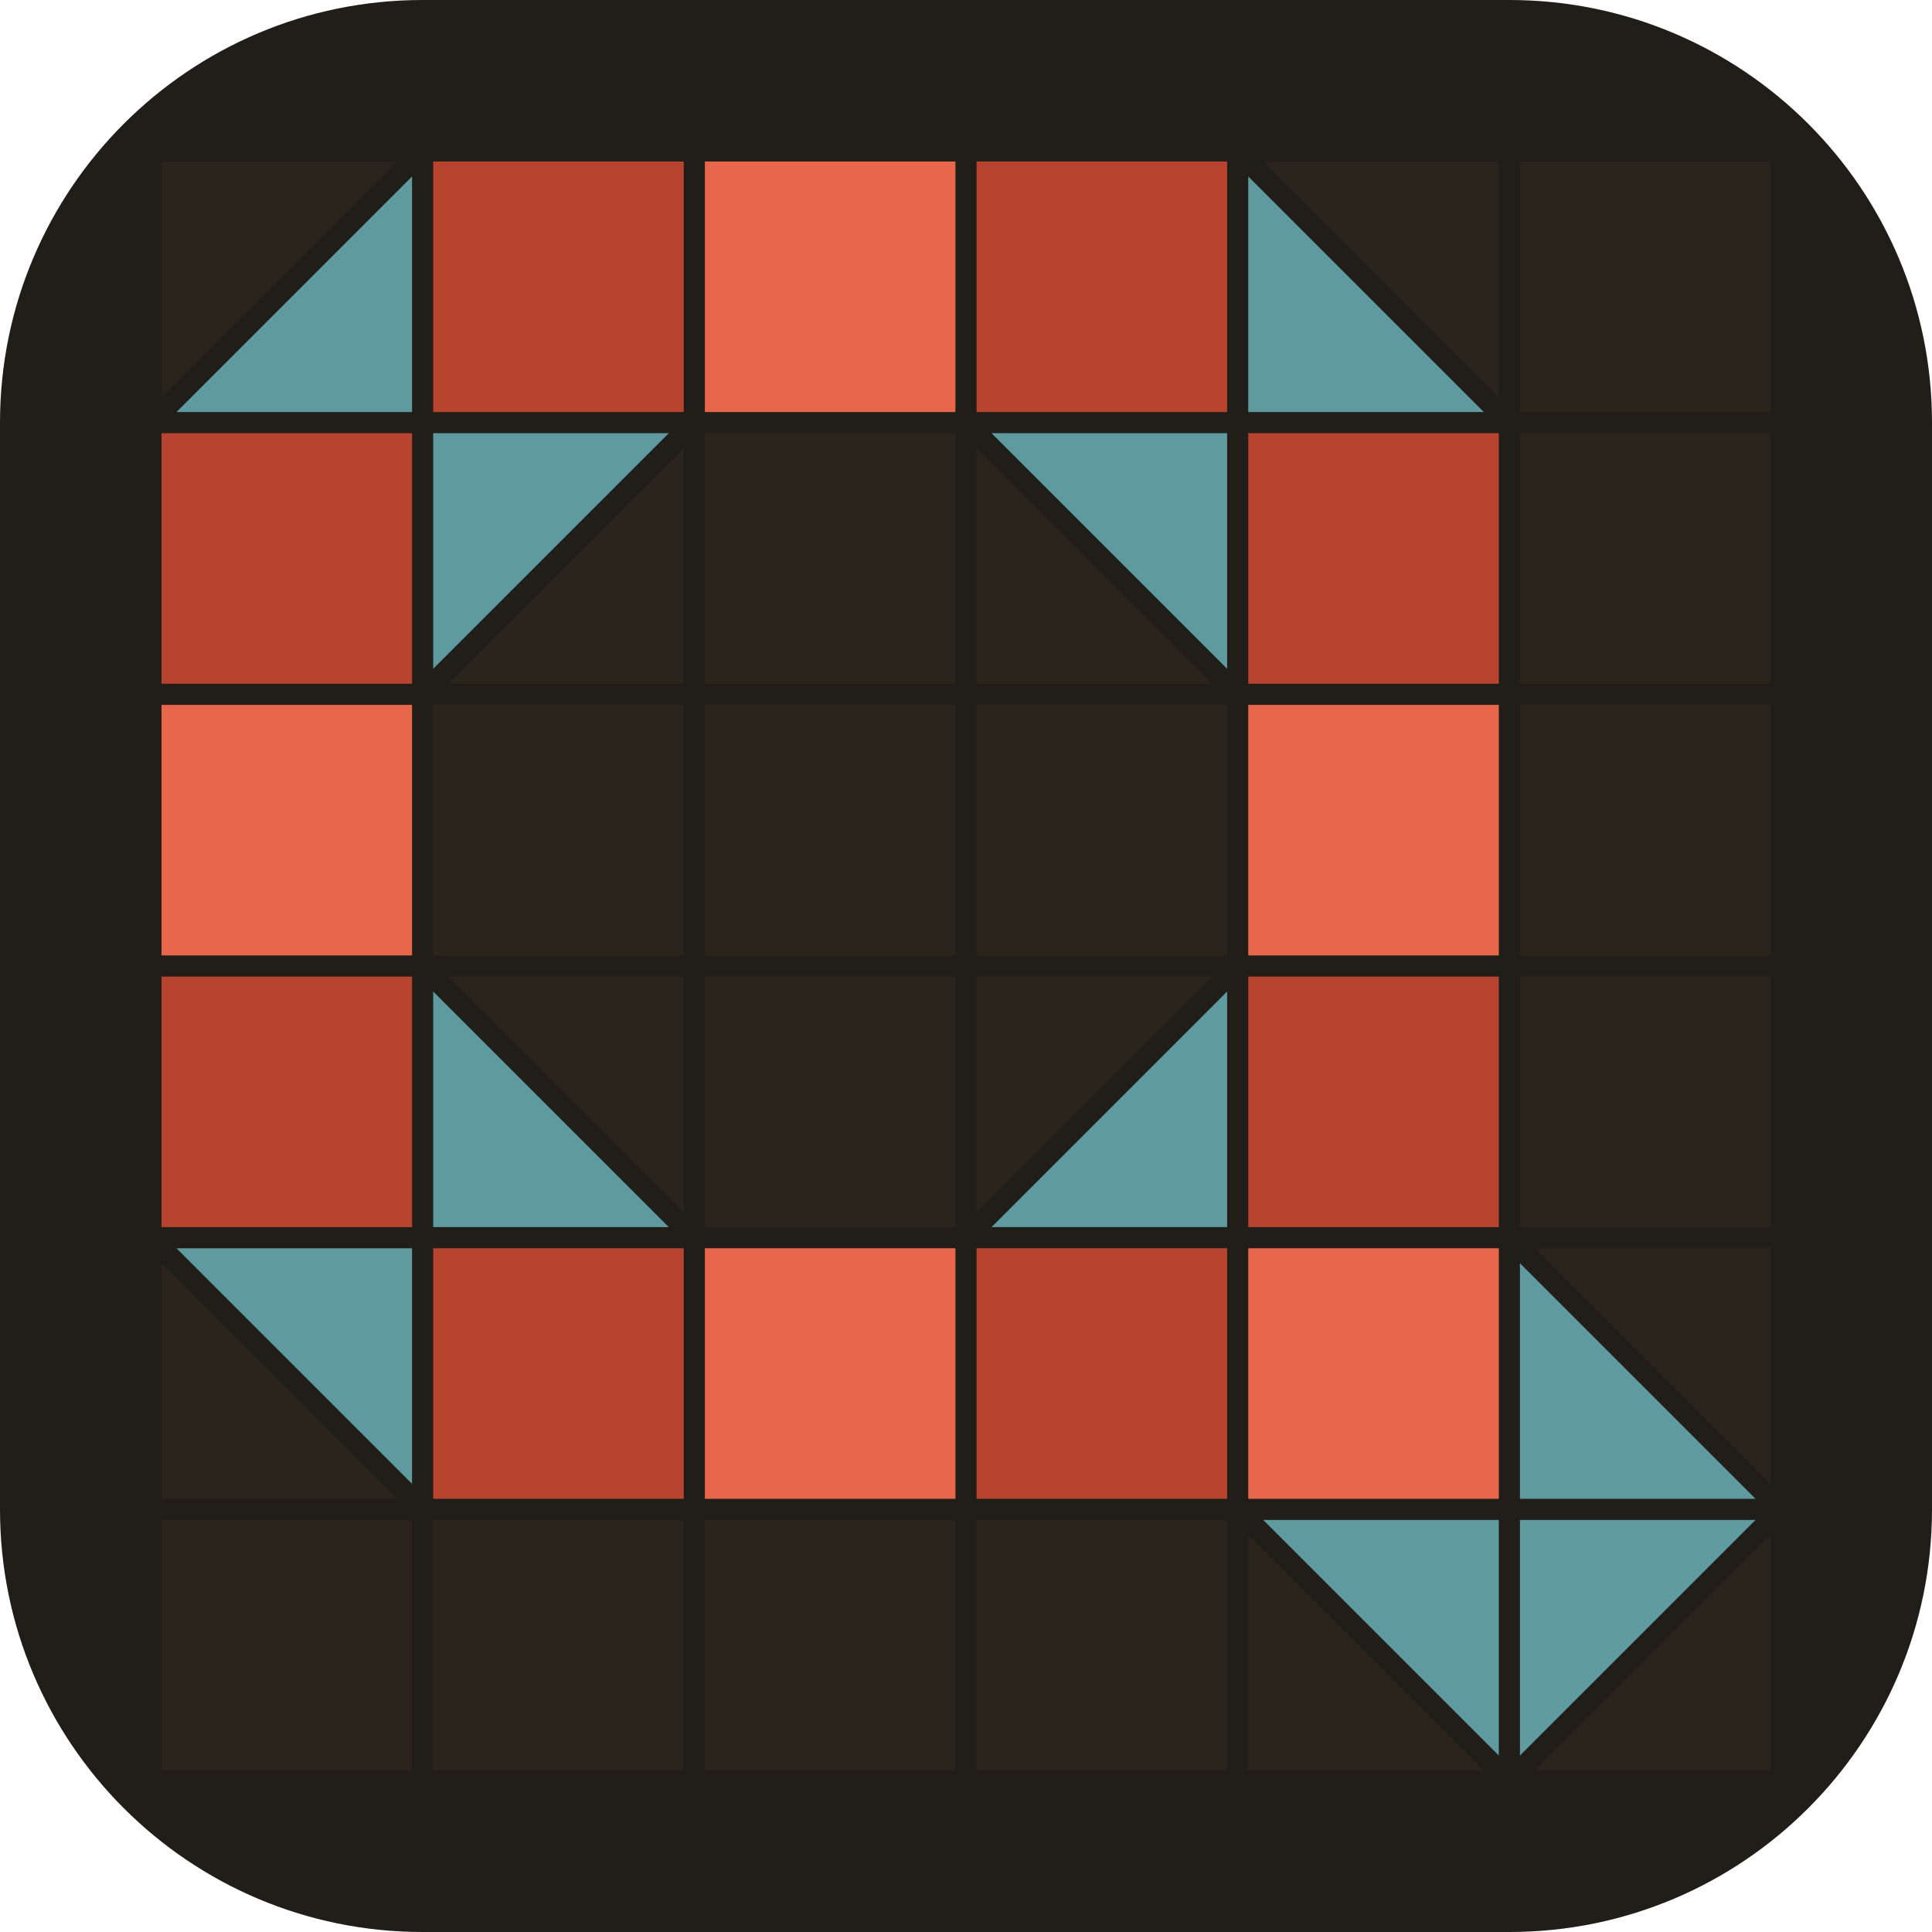
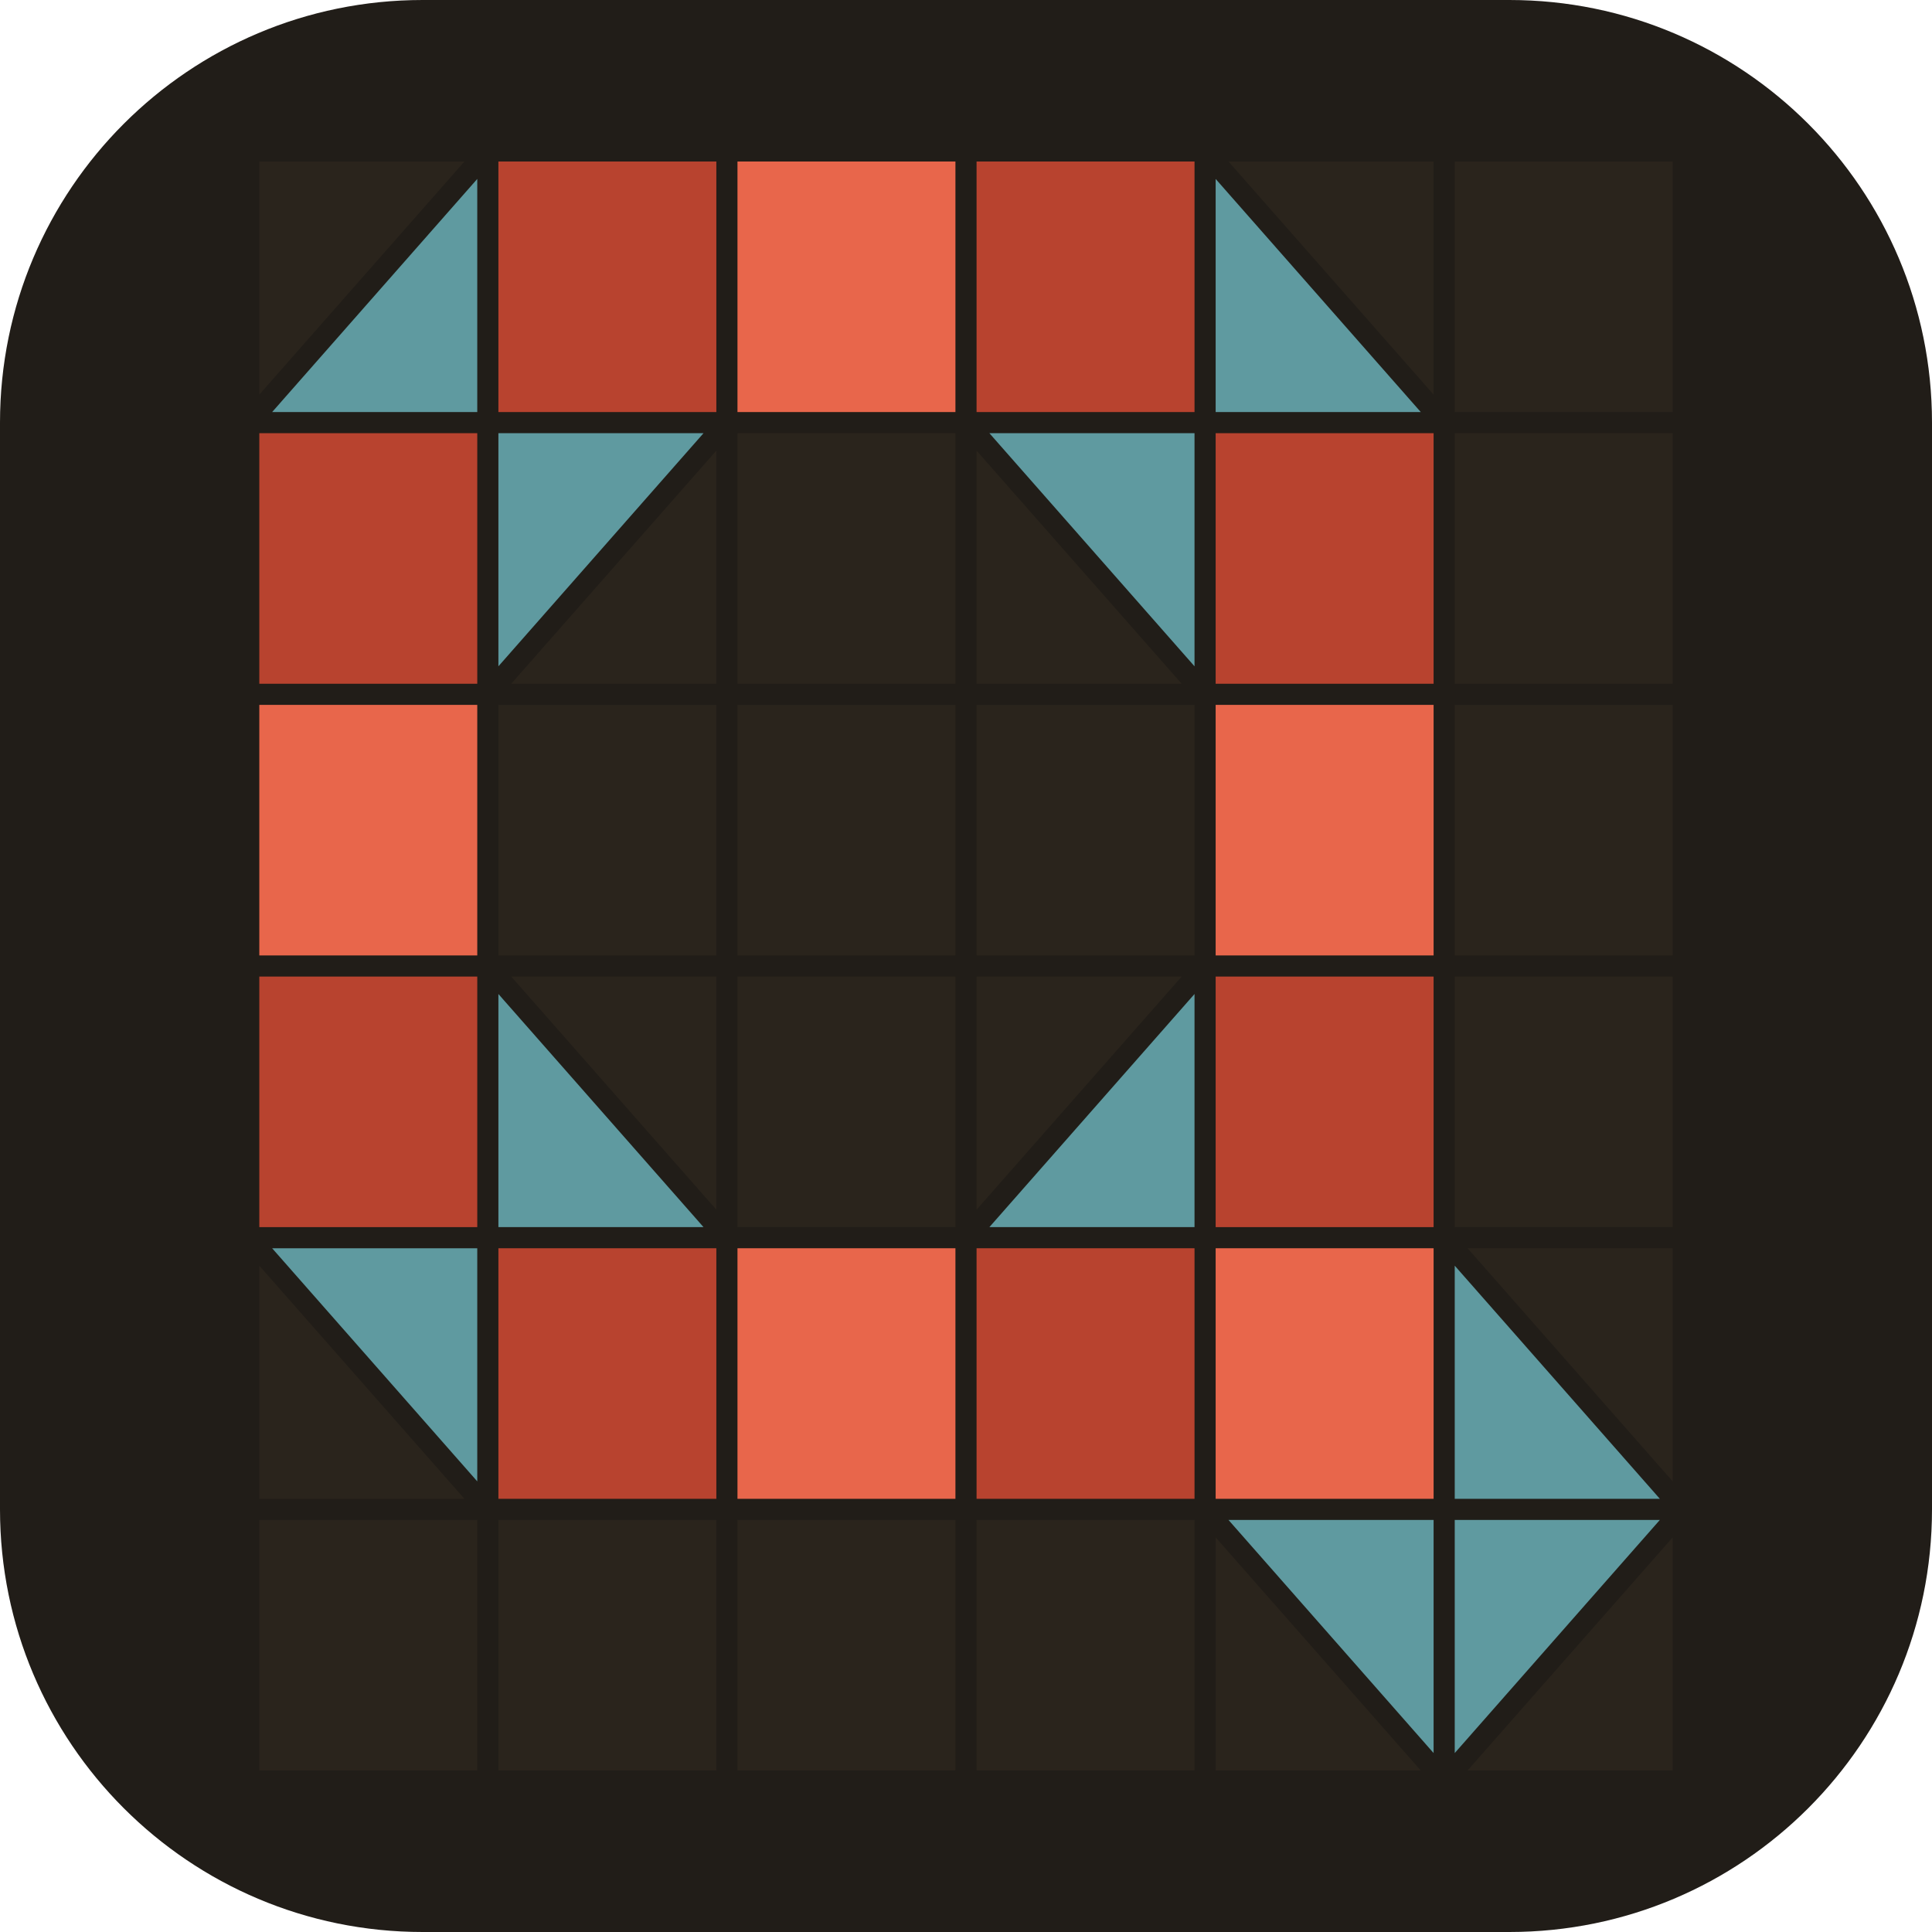
<svg xmlns="http://www.w3.org/2000/svg" viewBox="0 0 256 256" width="256" height="256" role="img">
  <rect width="256" height="256" rx="56" fill="#211D18" />
-   <path fill="#2A241C" d="M21.4 21.4 L52.62 21.4 L21.4 52.62Z M167.38 21.4 L198.6 21.4 L198.6 52.62Z M201.4 21.4 L234.6 21.4 L234.6 54.6 L201.4 54.6Z M90.6 59.38 L90.6 90.6 L59.38 90.6Z M93.4 57.4 L126.6 57.4 L126.6 90.6 L93.4 90.6Z M129.4 59.38 L160.62 90.6 L129.4 90.6Z M201.4 57.4 L234.6 57.4 L234.6 90.6 L201.4 90.6Z M57.4 93.4 L90.6 93.4 L90.6 126.6 L57.4 126.6Z M93.4 93.4 L126.6 93.4 L126.6 126.6 L93.4 126.6Z M129.4 93.4 L162.6 93.4 L162.6 126.6 L129.4 126.6Z M201.4 93.4 L234.6 93.4 L234.6 126.6 L201.4 126.6Z M59.38 129.4 L90.6 129.4 L90.6 160.62Z M93.4 129.4 L126.6 129.4 L126.6 162.6 L93.4 162.6Z M129.4 129.4 L160.62 129.4 L129.4 160.62Z M201.4 129.4 L234.6 129.4 L234.6 162.6 L201.4 162.6Z M21.4 167.38 L52.62 198.6 L21.4 198.6Z M203.38 165.4 L234.6 165.4 L234.6 196.62Z M21.4 201.4 L54.6 201.4 L54.6 234.6 L21.4 234.6Z M57.4 201.4 L90.6 201.4 L90.6 234.6 L57.4 234.6Z M93.4 201.4 L126.6 201.4 L126.6 234.6 L93.4 234.6Z M129.4 201.4 L162.6 201.4 L162.6 234.6 L129.4 234.6Z M165.4 203.38 L196.62 234.6 L165.4 234.6Z M234.6 203.38 L234.6 234.6 L203.38 234.6Z" />
-   <path fill="#5F9AA0" d="M54.6 23.38 L54.6 54.6 L23.38 54.6Z M165.4 23.38 L196.62 54.6 L165.4 54.6Z M57.4 57.4 L88.62 57.4 L57.4 88.62Z M131.38 57.4 L162.6 57.4 L162.6 88.62Z M57.4 131.38 L88.62 162.6 L57.4 162.6Z M162.6 131.38 L162.6 162.6 L131.38 162.6Z M23.38 165.4 L54.6 165.4 L54.6 196.62Z M201.4 167.38 L232.62 198.6 L201.4 198.6Z M167.38 201.4 L198.6 201.4 L198.6 232.62Z M201.4 201.4 L232.62 201.4 L201.4 232.62Z" />
-   <path fill="#B8432F" d="M57.4 21.4 L90.6 21.4 L90.6 54.6 L57.4 54.6Z M129.4 21.4 L162.6 21.4 L162.6 54.6 L129.4 54.6Z M21.4 57.4 L54.6 57.4 L54.6 90.6 L21.4 90.6Z M165.4 57.4 L198.6 57.4 L198.6 90.6 L165.4 90.6Z M21.4 129.4 L54.6 129.4 L54.6 162.6 L21.4 162.6Z M165.4 129.4 L198.6 129.4 L198.6 162.6 L165.4 162.6Z M57.4 165.4 L90.6 165.4 L90.6 198.6 L57.4 198.6Z M129.4 165.4 L162.6 165.4 L162.6 198.6 L129.4 198.6Z" />
-   <path fill="#E8664B" d="M93.4 21.4 L126.6 21.4 L126.6 54.6 L93.4 54.6Z M21.4 93.4 L54.6 93.4 L54.6 126.6 L21.4 126.6Z M165.4 93.4 L198.6 93.4 L198.6 126.6 L165.4 126.6Z M93.4 165.4 L126.6 165.4 L126.6 198.6 L93.4 198.6Z M165.4 165.4 L198.6 165.4 L198.6 198.6 L165.4 198.6Z" />
+   <path fill="#2A241C" d="M34.36 21.4 L61.54 21.4 L34.36 52.29Z M162.78 21.4 L189.96 21.4 L189.96 52.29Z M192.76 21.4 L221.64 21.4 L221.64 54.6 L192.76 54.6Z M94.92 59.71 L94.92 90.6 L67.74 90.6Z M97.72 57.4 L126.6 57.4 L126.6 90.6 L97.72 90.6Z M129.4 59.71 L156.58 90.6 L129.4 90.6Z M192.76 57.4 L221.64 57.4 L221.64 90.6 L192.76 90.6Z M66.04 93.4 L94.92 93.4 L94.92 126.6 L66.04 126.6Z M97.72 93.4 L126.6 93.4 L126.6 126.6 L97.72 126.6Z M129.4 93.4 L158.28 93.4 L158.28 126.6 L129.4 126.6Z M192.76 93.4 L221.64 93.4 L221.64 126.6 L192.76 126.6Z M67.74 129.4 L94.92 129.4 L94.92 160.29Z M97.72 129.4 L126.6 129.4 L126.6 162.6 L97.72 162.6Z M129.4 129.4 L156.58 129.4 L129.4 160.29Z M192.76 129.4 L221.64 129.4 L221.64 162.6 L192.76 162.6Z M34.36 167.71 L61.54 198.6 L34.36 198.6Z M194.46 165.4 L221.64 165.4 L221.64 196.29Z M34.36 201.4 L63.24 201.4 L63.24 234.6 L34.36 234.6Z M66.04 201.4 L94.92 201.4 L94.92 234.6 L66.04 234.6Z M97.72 201.4 L126.6 201.4 L126.6 234.6 L97.72 234.6Z M129.4 201.4 L158.28 201.4 L158.28 234.6 L129.4 234.6Z M161.08 203.71 L188.26 234.6 L161.08 234.6Z M221.64 203.71 L221.64 234.6 L194.46 234.6Z" />
+   <path fill="#5F9AA0" d="M63.24 23.71 L63.24 54.6 L36.06 54.6Z M161.08 23.71 L188.26 54.6 L161.08 54.6Z M66.04 57.4 L93.22 57.4 L66.04 88.29Z M131.1 57.4 L158.28 57.4 L158.28 88.29Z M66.04 131.71 L93.22 162.6 L66.04 162.6Z M158.28 131.71 L158.28 162.6 L131.1 162.6Z M36.06 165.4 L63.24 165.4 L63.24 196.29Z M192.76 167.71 L219.94 198.6 L192.76 198.6Z M162.78 201.4 L189.96 201.4 L189.96 232.29Z M192.76 201.4 L219.94 201.4 L192.76 232.29Z" />
+   <path fill="#B8432F" d="M66.04 21.4 L94.92 21.4 L94.92 54.6 L66.04 54.6Z M129.4 21.4 L158.28 21.4 L158.28 54.6 L129.4 54.6Z M34.36 57.4 L63.24 57.4 L63.24 90.6 L34.36 90.6Z M161.08 57.4 L189.96 57.4 L189.96 90.6 L161.08 90.6Z M34.36 129.4 L63.24 129.4 L63.24 162.6 L34.36 162.6Z M161.08 129.4 L189.96 129.4 L189.96 162.6 L161.08 162.6Z M66.04 165.4 L94.92 165.4 L94.92 198.6 L66.04 198.6Z M129.4 165.4 L158.28 165.4 L158.28 198.6 L129.4 198.6Z" />
+   <path fill="#E8664B" d="M97.72 21.4 L126.6 21.4 L126.6 54.6 L97.72 54.6Z M34.36 93.4 L63.24 93.4 L63.24 126.6 L34.36 126.6Z M161.08 93.4 L189.96 93.4 L189.96 126.6 L161.08 126.6Z M97.72 165.4 L126.6 165.4 L126.6 198.6 L97.72 198.6Z M161.08 165.4 L189.96 165.4 L189.96 198.6 L161.08 198.6Z" />
</svg>
